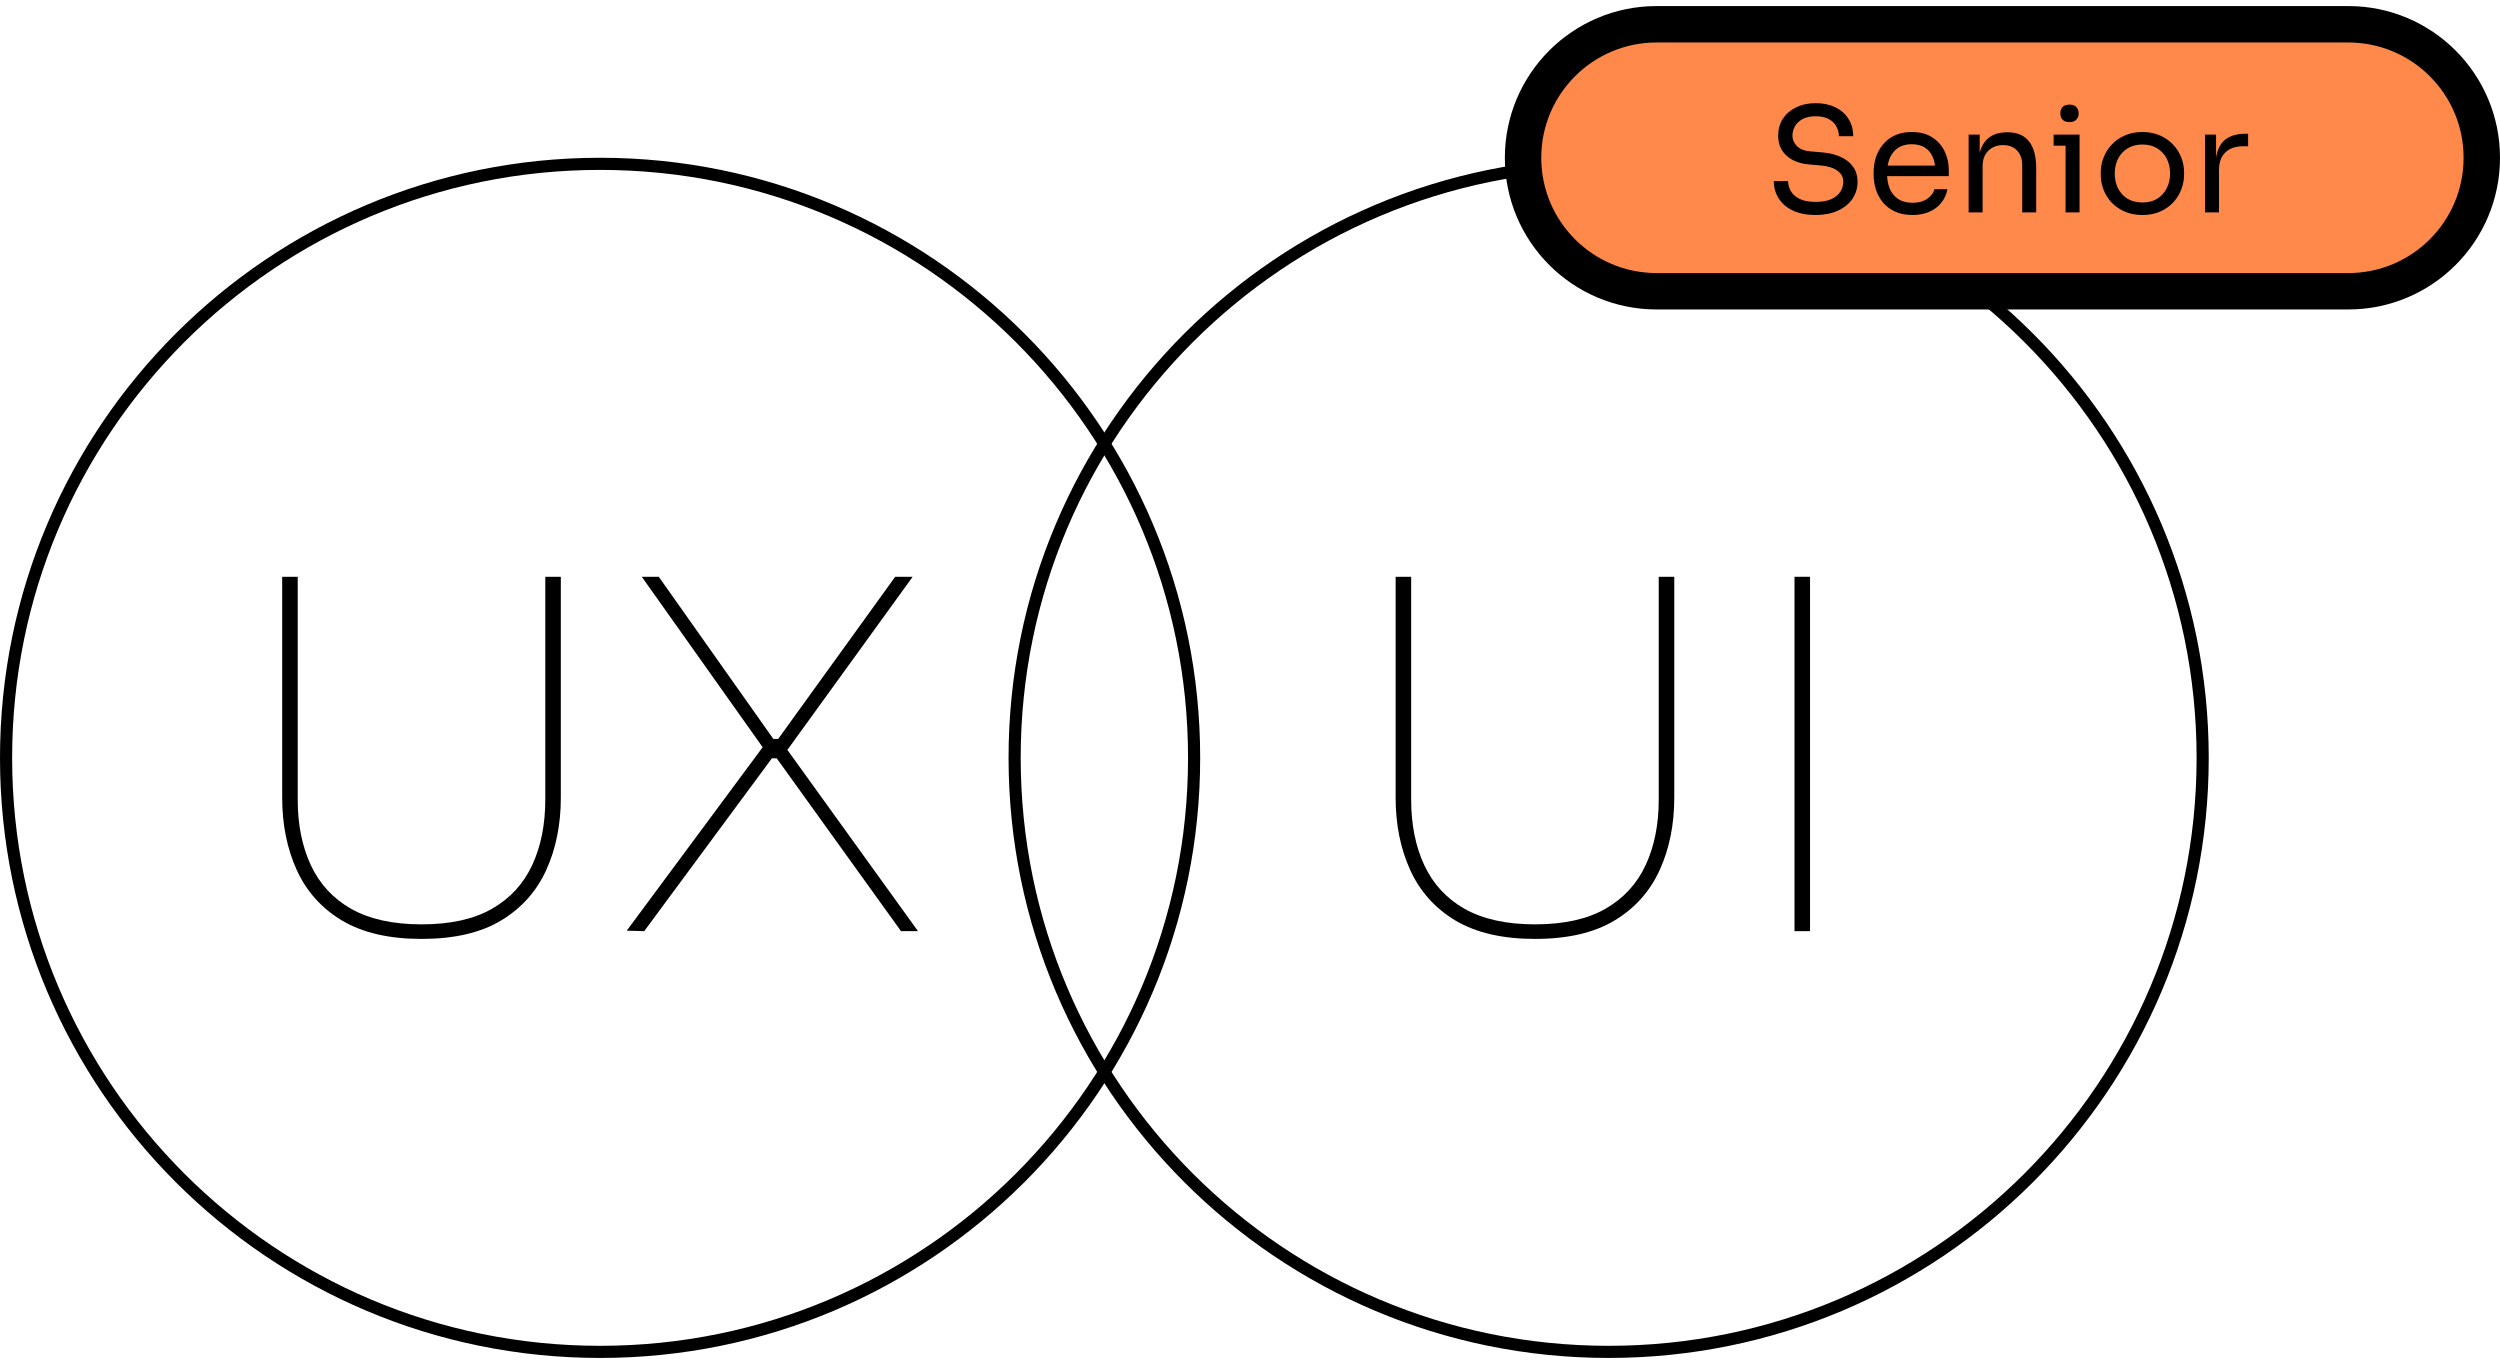
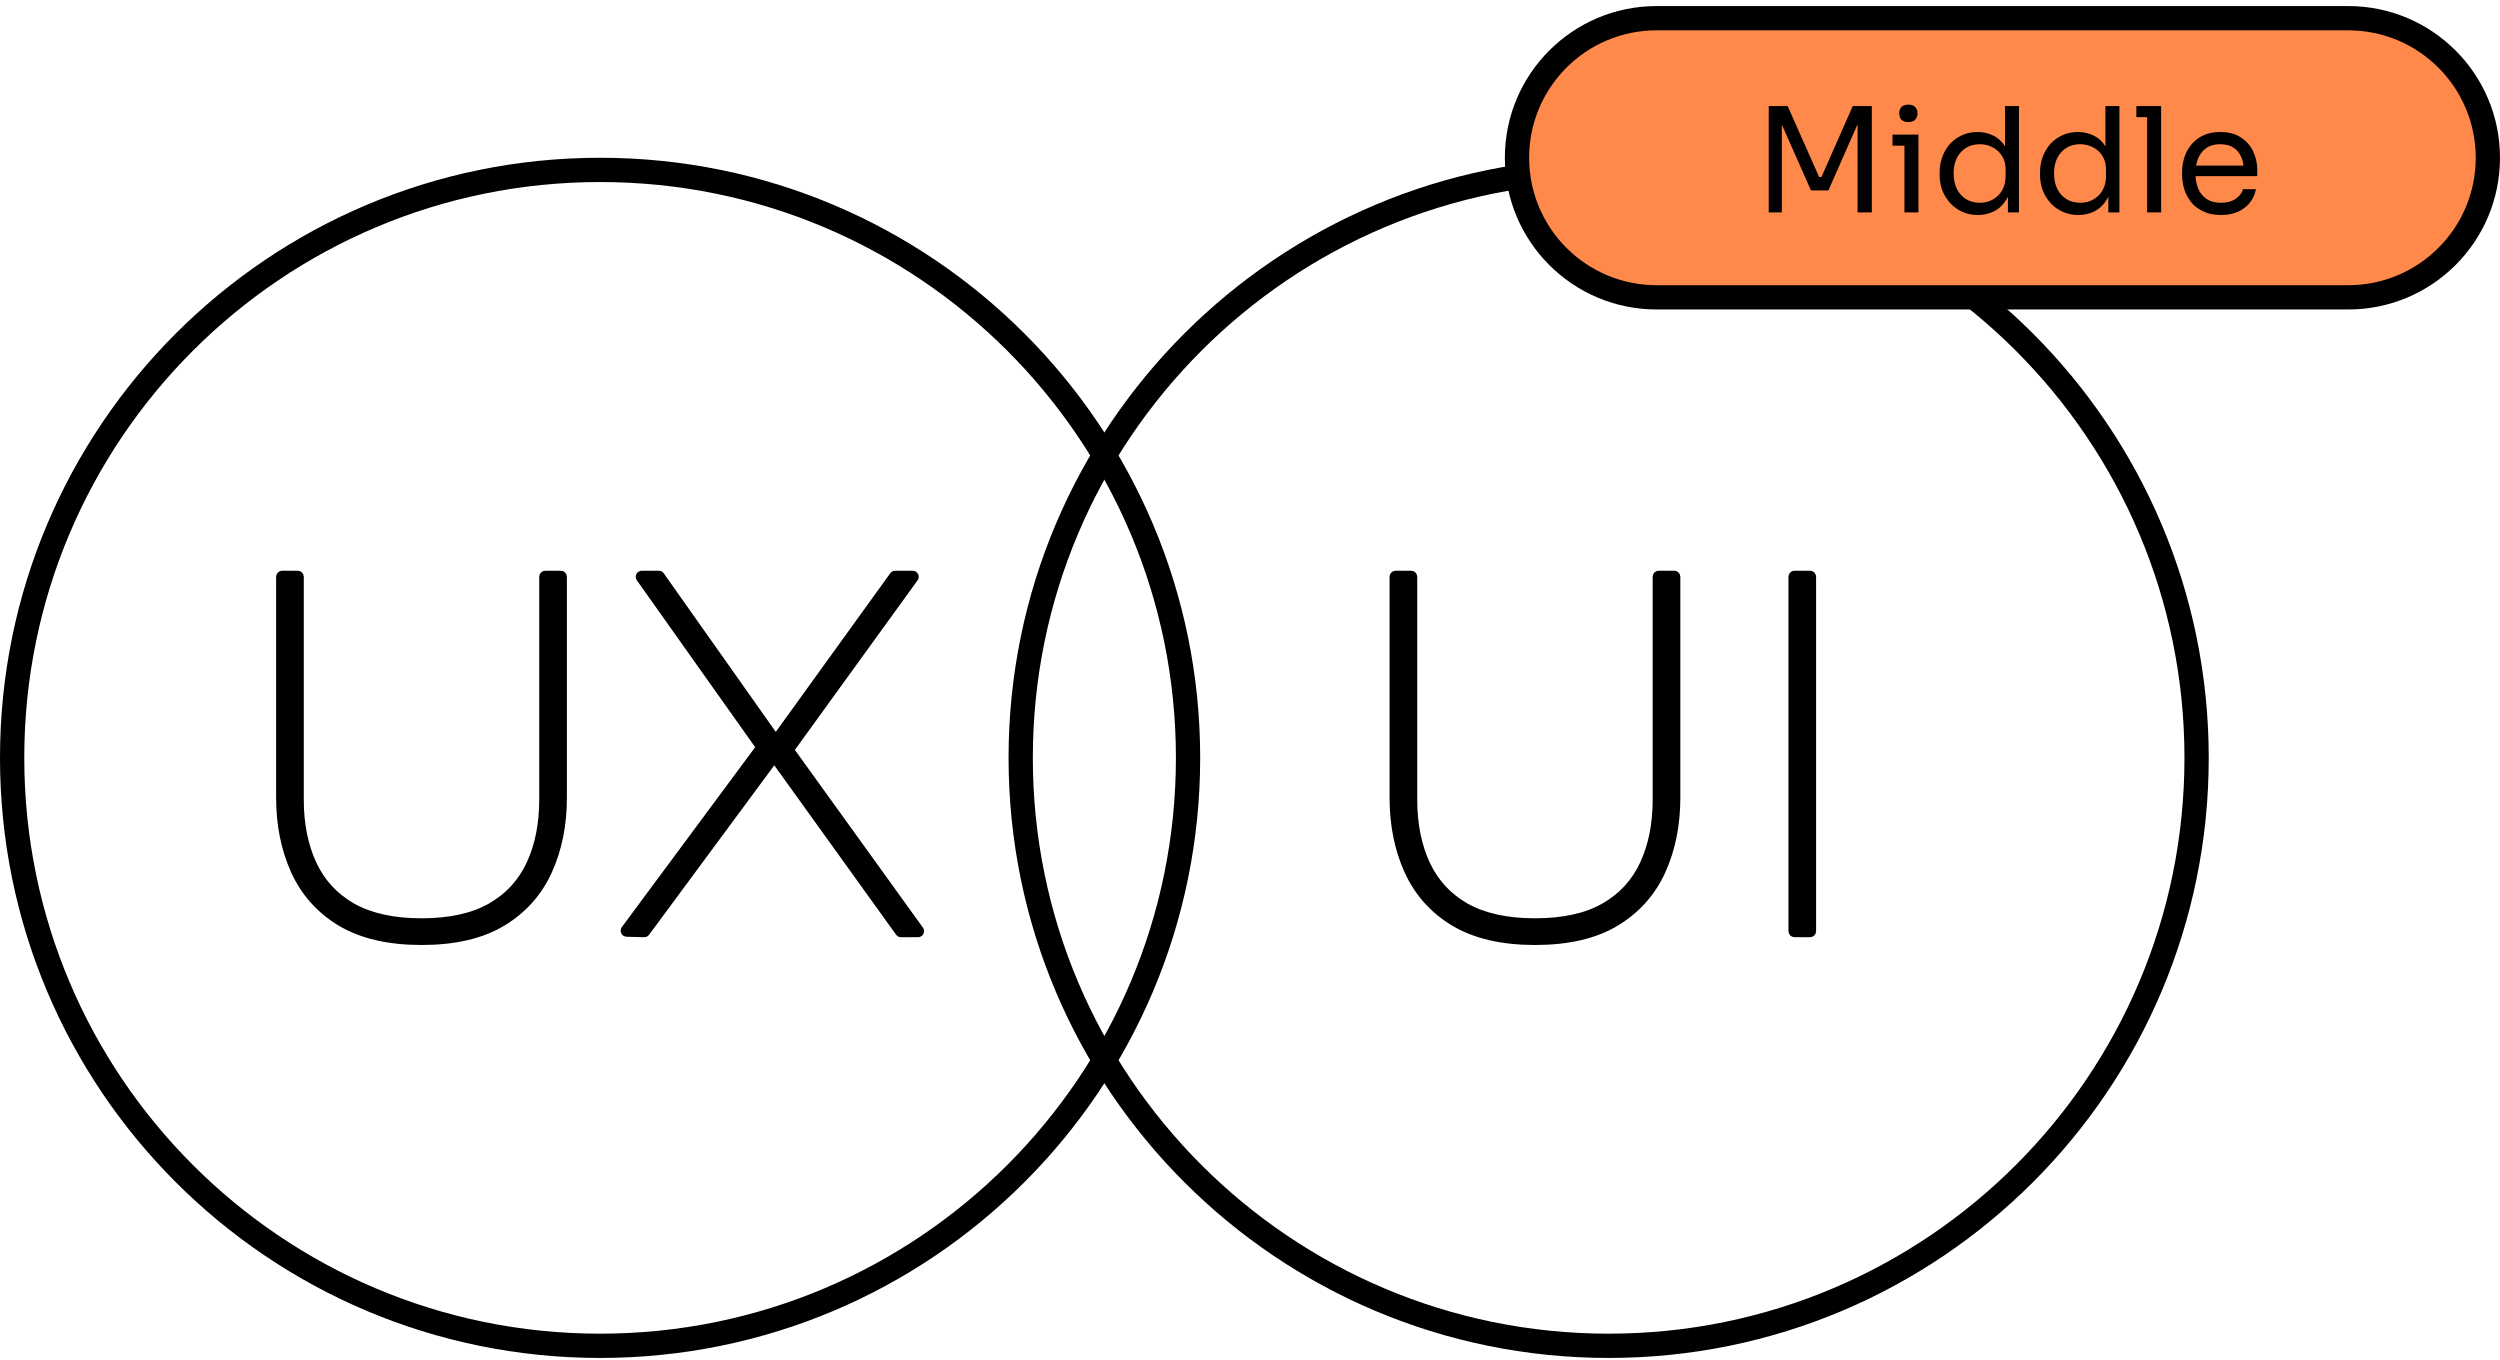
<svg xmlns="http://www.w3.org/2000/svg" width="206" height="112" viewBox="0 0 206 112" fill="none">
-   <path d="M34.732 77.367C32.066 77.367 29.879 76.861 28.172 75.847C26.492 74.834 25.252 73.447 24.452 71.687C23.652 69.927 23.252 67.941 23.252 65.727V47.527H24.532V65.887C24.532 67.941 24.892 69.741 25.612 71.287C26.332 72.834 27.439 74.034 28.932 74.887C30.452 75.741 32.386 76.167 34.732 76.167C37.106 76.167 39.039 75.741 40.532 74.887C42.026 74.034 43.132 72.834 43.852 71.287C44.572 69.741 44.932 67.941 44.932 65.887V47.527H46.212V65.727C46.212 67.941 45.812 69.927 45.012 71.687C44.212 73.447 42.972 74.834 41.292 75.847C39.612 76.861 37.426 77.367 34.732 77.367Z" fill="black" />
-   <path d="M51.643 76.687L63.203 61.087L63.123 61.967L52.883 47.527H54.283L63.723 60.887H64.123L73.763 47.527H75.203L64.523 62.287L64.603 61.407L75.643 76.727H74.243L64.003 62.487H63.603L53.083 76.727L51.643 76.687Z" fill="black" />
-   <rect x="0.5" y="13.5" width="97.895" height="97.895" rx="48.948" stroke="black" />
-   <path d="M126.48 77.367C123.814 77.367 121.627 76.861 119.92 75.847C118.24 74.834 117 73.447 116.2 71.687C115.4 69.927 115 67.941 115 65.727V47.527H116.28V65.887C116.28 67.941 116.64 69.741 117.36 71.287C118.08 72.834 119.187 74.034 120.68 74.887C122.2 75.741 124.134 76.167 126.48 76.167C128.854 76.167 130.787 75.741 132.28 74.887C133.774 74.034 134.88 72.834 135.6 71.287C136.32 69.741 136.68 67.941 136.68 65.887V47.527H137.96V65.727C137.96 67.941 137.56 69.927 136.76 71.687C135.96 73.447 134.72 74.834 133.04 75.847C131.36 76.861 129.174 77.367 126.48 77.367Z" fill="black" />
-   <path d="M147.867 76.727V47.527H149.147V76.727H147.867Z" fill="black" />
-   <rect x="83.605" y="13.5" width="97.895" height="97.895" rx="48.948" stroke="black" />
-   <rect x="125.5" y="2" width="79" height="22" rx="11" fill="#FF884B" />
-   <path d="M149.606 17.716C148.878 17.716 148.258 17.596 147.746 17.356C147.234 17.116 146.842 16.784 146.57 16.36C146.298 15.936 146.162 15.456 146.162 14.92H147.338C147.338 15.184 147.406 15.448 147.542 15.712C147.686 15.976 147.922 16.196 148.25 16.372C148.586 16.548 149.038 16.636 149.606 16.636C150.134 16.636 150.566 16.56 150.902 16.408C151.238 16.248 151.486 16.044 151.646 15.796C151.806 15.54 151.886 15.264 151.886 14.968C151.886 14.608 151.73 14.312 151.418 14.08C151.106 13.84 150.65 13.692 150.05 13.636L149.078 13.552C148.302 13.488 147.682 13.248 147.218 12.832C146.754 12.416 146.522 11.868 146.522 11.188C146.522 10.652 146.65 10.184 146.906 9.784C147.17 9.384 147.534 9.072 147.998 8.848C148.462 8.616 149.002 8.5 149.618 8.5C150.226 8.5 150.762 8.612 151.226 8.836C151.69 9.06 152.05 9.376 152.306 9.784C152.57 10.184 152.702 10.664 152.702 11.224H151.526C151.526 10.944 151.458 10.68 151.322 10.432C151.194 10.184 150.99 9.98 150.71 9.82C150.43 9.66 150.066 9.58 149.618 9.58C149.186 9.58 148.826 9.656 148.538 9.808C148.258 9.96 148.046 10.16 147.902 10.408C147.766 10.648 147.698 10.908 147.698 11.188C147.698 11.508 147.822 11.792 148.07 12.04C148.318 12.288 148.686 12.432 149.174 12.472L150.146 12.556C150.746 12.604 151.262 12.732 151.694 12.94C152.134 13.14 152.47 13.412 152.702 13.756C152.942 14.092 153.062 14.496 153.062 14.968C153.062 15.504 152.918 15.98 152.63 16.396C152.342 16.812 151.938 17.136 151.418 17.368C150.898 17.6 150.294 17.716 149.606 17.716ZM157.592 17.716C157.032 17.716 156.548 17.62 156.14 17.428C155.732 17.236 155.4 16.984 155.144 16.672C154.888 16.352 154.696 15.996 154.568 15.604C154.448 15.212 154.388 14.812 154.388 14.404V14.188C154.388 13.772 154.448 13.368 154.568 12.976C154.696 12.584 154.888 12.232 155.144 11.92C155.4 11.6 155.724 11.348 156.116 11.164C156.516 10.972 156.984 10.876 157.52 10.876C158.216 10.876 158.788 11.028 159.236 11.332C159.692 11.628 160.028 12.012 160.244 12.484C160.468 12.956 160.58 13.46 160.58 13.996V14.512H154.892V13.648H159.74L159.476 14.116C159.476 13.66 159.404 13.268 159.26 12.94C159.116 12.604 158.9 12.344 158.612 12.16C158.324 11.976 157.96 11.884 157.52 11.884C157.064 11.884 156.684 11.988 156.38 12.196C156.084 12.404 155.86 12.688 155.708 13.048C155.564 13.408 155.492 13.824 155.492 14.296C155.492 14.752 155.564 15.164 155.708 15.532C155.86 15.892 156.092 16.18 156.404 16.396C156.716 16.604 157.112 16.708 157.592 16.708C158.096 16.708 158.504 16.596 158.816 16.372C159.136 16.148 159.328 15.888 159.392 15.592H160.472C160.384 16.032 160.208 16.412 159.944 16.732C159.68 17.052 159.348 17.296 158.948 17.464C158.548 17.632 158.096 17.716 157.592 17.716ZM162.215 17.5V11.092H163.127V13.84H162.983C162.983 13.208 163.067 12.676 163.235 12.244C163.411 11.804 163.675 11.472 164.027 11.248C164.379 11.016 164.823 10.9 165.359 10.9H165.407C166.215 10.9 166.811 11.152 167.195 11.656C167.587 12.16 167.783 12.888 167.783 13.84V17.5H166.631V13.6C166.631 13.104 166.491 12.708 166.211 12.412C165.931 12.108 165.547 11.956 165.059 11.956C164.555 11.956 164.147 12.112 163.835 12.424C163.523 12.736 163.367 13.152 163.367 13.672V17.5H162.215ZM170.203 17.5V11.092H171.355V17.5H170.203ZM169.219 12.004V11.092H171.355V12.004H169.219ZM170.527 10.06C170.271 10.06 170.079 9.992 169.951 9.856C169.831 9.72 169.771 9.548 169.771 9.34C169.771 9.132 169.831 8.96 169.951 8.824C170.079 8.688 170.271 8.62 170.527 8.62C170.783 8.62 170.971 8.688 171.091 8.824C171.219 8.96 171.283 9.132 171.283 9.34C171.283 9.548 171.219 9.72 171.091 9.856C170.971 9.992 170.783 10.06 170.527 10.06ZM176.535 17.716C175.975 17.716 175.483 17.62 175.059 17.428C174.635 17.236 174.275 16.984 173.979 16.672C173.691 16.352 173.471 15.996 173.319 15.604C173.175 15.212 173.103 14.812 173.103 14.404V14.188C173.103 13.78 173.179 13.38 173.331 12.988C173.483 12.588 173.707 12.232 174.003 11.92C174.299 11.6 174.659 11.348 175.083 11.164C175.507 10.972 175.991 10.876 176.535 10.876C177.079 10.876 177.563 10.972 177.987 11.164C178.411 11.348 178.771 11.6 179.067 11.92C179.363 12.232 179.587 12.588 179.739 12.988C179.891 13.38 179.967 13.78 179.967 14.188V14.404C179.967 14.812 179.891 15.212 179.739 15.604C179.595 15.996 179.375 16.352 179.079 16.672C178.791 16.984 178.435 17.236 178.011 17.428C177.587 17.62 177.095 17.716 176.535 17.716ZM176.535 16.684C177.015 16.684 177.423 16.58 177.759 16.372C178.103 16.156 178.363 15.868 178.539 15.508C178.723 15.148 178.815 14.744 178.815 14.296C178.815 13.84 178.723 13.432 178.539 13.072C178.355 12.712 178.091 12.428 177.747 12.22C177.411 12.012 177.007 11.908 176.535 11.908C176.071 11.908 175.667 12.012 175.323 12.22C174.979 12.428 174.715 12.712 174.531 13.072C174.347 13.432 174.255 13.84 174.255 14.296C174.255 14.744 174.343 15.148 174.519 15.508C174.703 15.868 174.963 16.156 175.299 16.372C175.643 16.58 176.055 16.684 176.535 16.684ZM181.692 17.5V11.092H182.604V13.732H182.556C182.556 12.796 182.76 12.112 183.168 11.68C183.584 11.24 184.204 11.02 185.028 11.02H185.244V12.052H184.836C184.196 12.052 183.704 12.224 183.36 12.568C183.016 12.904 182.844 13.392 182.844 14.032V17.5H181.692Z" fill="black" />
-   <rect x="125.5" y="2" width="79" height="22" rx="11" stroke="black" stroke-width="3" />
+   <path d="M28.043 76.061L28.045 76.062C29.801 77.105 32.036 77.617 34.732 77.617C37.455 77.617 39.691 77.105 41.422 76.061C43.144 75.022 44.419 73.597 45.24 71.791C46.057 69.994 46.462 67.971 46.462 65.727V47.527C46.462 47.389 46.35 47.277 46.212 47.277H44.932C44.794 47.277 44.682 47.389 44.682 47.527V65.887C44.682 67.912 44.328 69.674 43.626 71.182C42.928 72.681 41.857 73.842 40.408 74.67C38.965 75.495 37.078 75.917 34.732 75.917C32.415 75.917 30.527 75.496 29.055 74.67C27.607 73.842 26.537 72.681 25.839 71.182C25.137 69.674 24.782 67.912 24.782 65.887V47.527C24.782 47.389 24.671 47.277 24.532 47.277H23.252C23.114 47.277 23.002 47.389 23.002 47.527V65.727C23.002 67.971 23.408 69.994 24.225 71.791C25.046 73.597 26.321 75.022 28.043 76.061ZM51.442 76.538C51.386 76.613 51.377 76.713 51.418 76.797C51.459 76.88 51.543 76.935 51.636 76.937L53.076 76.977C53.158 76.98 53.235 76.942 53.284 76.876L63.729 62.737H63.875L74.04 76.873C74.087 76.939 74.162 76.977 74.243 76.977H75.643C75.737 76.977 75.823 76.925 75.865 76.841C75.908 76.758 75.9 76.657 75.846 76.581L65.189 61.793L75.405 47.674C75.46 47.598 75.468 47.497 75.425 47.414C75.383 47.33 75.297 47.277 75.203 47.277H73.763C73.682 47.277 73.607 47.316 73.56 47.381L63.995 60.637H63.852L54.487 47.383C54.44 47.317 54.364 47.277 54.283 47.277H52.883C52.789 47.277 52.704 47.33 52.661 47.413C52.618 47.496 52.625 47.596 52.679 47.672L62.534 61.57L51.442 76.538Z" fill="black" stroke="black" stroke-width="0.5" stroke-linejoin="round" />
+   <rect x="1" y="14" width="96.895" height="96.895" rx="48.448" stroke="black" stroke-width="2" />
+   <path d="M119.791 76.061L119.793 76.062C121.549 77.105 123.784 77.617 126.48 77.617C129.203 77.617 131.438 77.105 133.169 76.061C134.892 75.022 136.167 73.597 136.988 71.791C137.805 69.994 138.21 67.971 138.21 65.727V47.527C138.21 47.389 138.098 47.277 137.96 47.277H136.68C136.542 47.277 136.43 47.389 136.43 47.527V65.887C136.43 67.912 136.075 69.674 135.374 71.182C134.676 72.681 133.605 73.842 132.156 74.67C130.712 75.495 128.826 75.917 126.48 75.917C124.162 75.917 122.275 75.496 120.803 74.67C119.355 73.842 118.285 72.681 117.587 71.182C116.885 69.674 116.53 67.912 116.53 65.887V47.527C116.53 47.389 116.418 47.277 116.28 47.277H115C114.862 47.277 114.75 47.389 114.75 47.527V65.727C114.75 67.971 115.156 69.994 115.973 71.791C116.794 73.597 118.069 75.022 119.791 76.061ZM147.617 76.727C147.617 76.865 147.729 76.977 147.867 76.977H149.147C149.285 76.977 149.397 76.865 149.397 76.727V47.527C149.397 47.389 149.285 47.277 149.147 47.277H147.867C147.729 47.277 147.617 47.389 147.617 47.527V76.727Z" fill="black" stroke="black" stroke-width="0.5" stroke-linejoin="round" />
+   <rect x="84.105" y="14" width="96.895" height="96.895" rx="48.448" stroke="black" stroke-width="2" />
+   <rect x="125" y="1.5" width="80" height="23" rx="11.5" fill="#FF884B" />
+   <path d="M145.743 17.5V8.74H147.303L149.895 14.584H150.087L152.667 8.74H154.239V17.5H153.063V10.024L153.147 10.048L150.663 15.688H149.223L146.727 10.048L146.823 10.024V17.5H145.743ZM156.926 17.5V11.092H158.078V17.5H156.926ZM155.942 12.004V11.092H158.078V12.004H155.942ZM157.25 10.06C156.994 10.06 156.802 9.992 156.674 9.856C156.554 9.72 156.494 9.548 156.494 9.34C156.494 9.132 156.554 8.96 156.674 8.824C156.802 8.688 156.994 8.62 157.25 8.62C157.506 8.62 157.694 8.688 157.814 8.824C157.942 8.96 158.006 9.132 158.006 9.34C158.006 9.548 157.942 9.72 157.814 9.856C157.694 9.992 157.506 10.06 157.25 10.06ZM162.981 17.716C162.525 17.716 162.105 17.632 161.721 17.464C161.337 17.296 161.001 17.06 160.713 16.756C160.433 16.452 160.213 16.1 160.053 15.7C159.901 15.3 159.825 14.868 159.825 14.404V14.188C159.825 13.732 159.901 13.304 160.053 12.904C160.205 12.504 160.417 12.152 160.689 11.848C160.969 11.544 161.297 11.308 161.673 11.14C162.057 10.964 162.481 10.876 162.945 10.876C163.433 10.876 163.877 10.98 164.277 11.188C164.677 11.388 165.005 11.704 165.261 12.136C165.517 12.568 165.661 13.128 165.693 13.816L165.213 13.048V8.74H166.365V17.5H165.453V14.656H165.789C165.757 15.384 165.605 15.976 165.333 16.432C165.061 16.88 164.717 17.208 164.301 17.416C163.893 17.616 163.453 17.716 162.981 17.716ZM163.137 16.708C163.529 16.708 163.885 16.62 164.205 16.444C164.525 16.268 164.781 16.016 164.973 15.688C165.165 15.352 165.261 14.96 165.261 14.512V13.96C165.261 13.52 165.161 13.148 164.961 12.844C164.769 12.532 164.509 12.296 164.181 12.136C163.861 11.968 163.509 11.884 163.125 11.884C162.701 11.884 162.325 11.984 161.997 12.184C161.677 12.384 161.425 12.664 161.241 13.024C161.065 13.384 160.977 13.808 160.977 14.296C160.977 14.784 161.069 15.212 161.253 15.58C161.437 15.94 161.693 16.22 162.021 16.42C162.349 16.612 162.721 16.708 163.137 16.708ZM171.255 17.716C170.799 17.716 170.379 17.632 169.995 17.464C169.611 17.296 169.275 17.06 168.987 16.756C168.707 16.452 168.487 16.1 168.327 15.7C168.175 15.3 168.099 14.868 168.099 14.404V14.188C168.099 13.732 168.175 13.304 168.327 12.904C168.479 12.504 168.691 12.152 168.963 11.848C169.243 11.544 169.571 11.308 169.947 11.14C170.331 10.964 170.755 10.876 171.219 10.876C171.707 10.876 172.151 10.98 172.551 11.188C172.951 11.388 173.279 11.704 173.535 12.136C173.791 12.568 173.935 13.128 173.967 13.816L173.487 13.048V8.74H174.639V17.5H173.727V14.656H174.063C174.031 15.384 173.879 15.976 173.607 16.432C173.335 16.88 172.991 17.208 172.575 17.416C172.167 17.616 171.727 17.716 171.255 17.716ZM171.411 16.708C171.803 16.708 172.159 16.62 172.479 16.444C172.799 16.268 173.055 16.016 173.247 15.688C173.439 15.352 173.535 14.96 173.535 14.512V13.96C173.535 13.52 173.435 13.148 173.235 12.844C173.043 12.532 172.783 12.296 172.455 12.136C172.135 11.968 171.783 11.884 171.399 11.884C170.975 11.884 170.599 11.984 170.271 12.184C169.951 12.384 169.699 12.664 169.515 13.024C169.339 13.384 169.251 13.808 169.251 14.296C169.251 14.784 169.343 15.212 169.527 15.58C169.711 15.94 169.967 16.22 170.295 16.42C170.623 16.612 170.995 16.708 171.411 16.708ZM176.924 17.5V8.74H178.076V17.5H176.924ZM176.036 9.652V8.74H178.076V9.652H176.036ZM183.01 17.716C182.45 17.716 181.966 17.62 181.558 17.428C181.15 17.236 180.818 16.984 180.562 16.672C180.306 16.352 180.114 15.996 179.986 15.604C179.866 15.212 179.806 14.812 179.806 14.404V14.188C179.806 13.772 179.866 13.368 179.986 12.976C180.114 12.584 180.306 12.232 180.562 11.92C180.818 11.6 181.142 11.348 181.534 11.164C181.934 10.972 182.402 10.876 182.938 10.876C183.634 10.876 184.206 11.028 184.654 11.332C185.11 11.628 185.446 12.012 185.662 12.484C185.886 12.956 185.998 13.46 185.998 13.996V14.512H180.31V13.648H185.158L184.894 14.116C184.894 13.66 184.822 13.268 184.678 12.94C184.534 12.604 184.318 12.344 184.03 12.16C183.742 11.976 183.378 11.884 182.938 11.884C182.482 11.884 182.102 11.988 181.798 12.196C181.502 12.404 181.278 12.688 181.126 13.048C180.982 13.408 180.91 13.824 180.91 14.296C180.91 14.752 180.982 15.164 181.126 15.532C181.278 15.892 181.51 16.18 181.822 16.396C182.134 16.604 182.53 16.708 183.01 16.708C183.514 16.708 183.922 16.596 184.234 16.372C184.554 16.148 184.746 15.888 184.81 15.592H185.89C185.802 16.032 185.626 16.412 185.362 16.732C185.098 17.052 184.766 17.296 184.366 17.464C183.966 17.632 183.514 17.716 183.01 17.716Z" fill="black" />
+   <rect x="125" y="1.5" width="80" height="23" rx="11.5" stroke="black" stroke-width="2" />
</svg>
